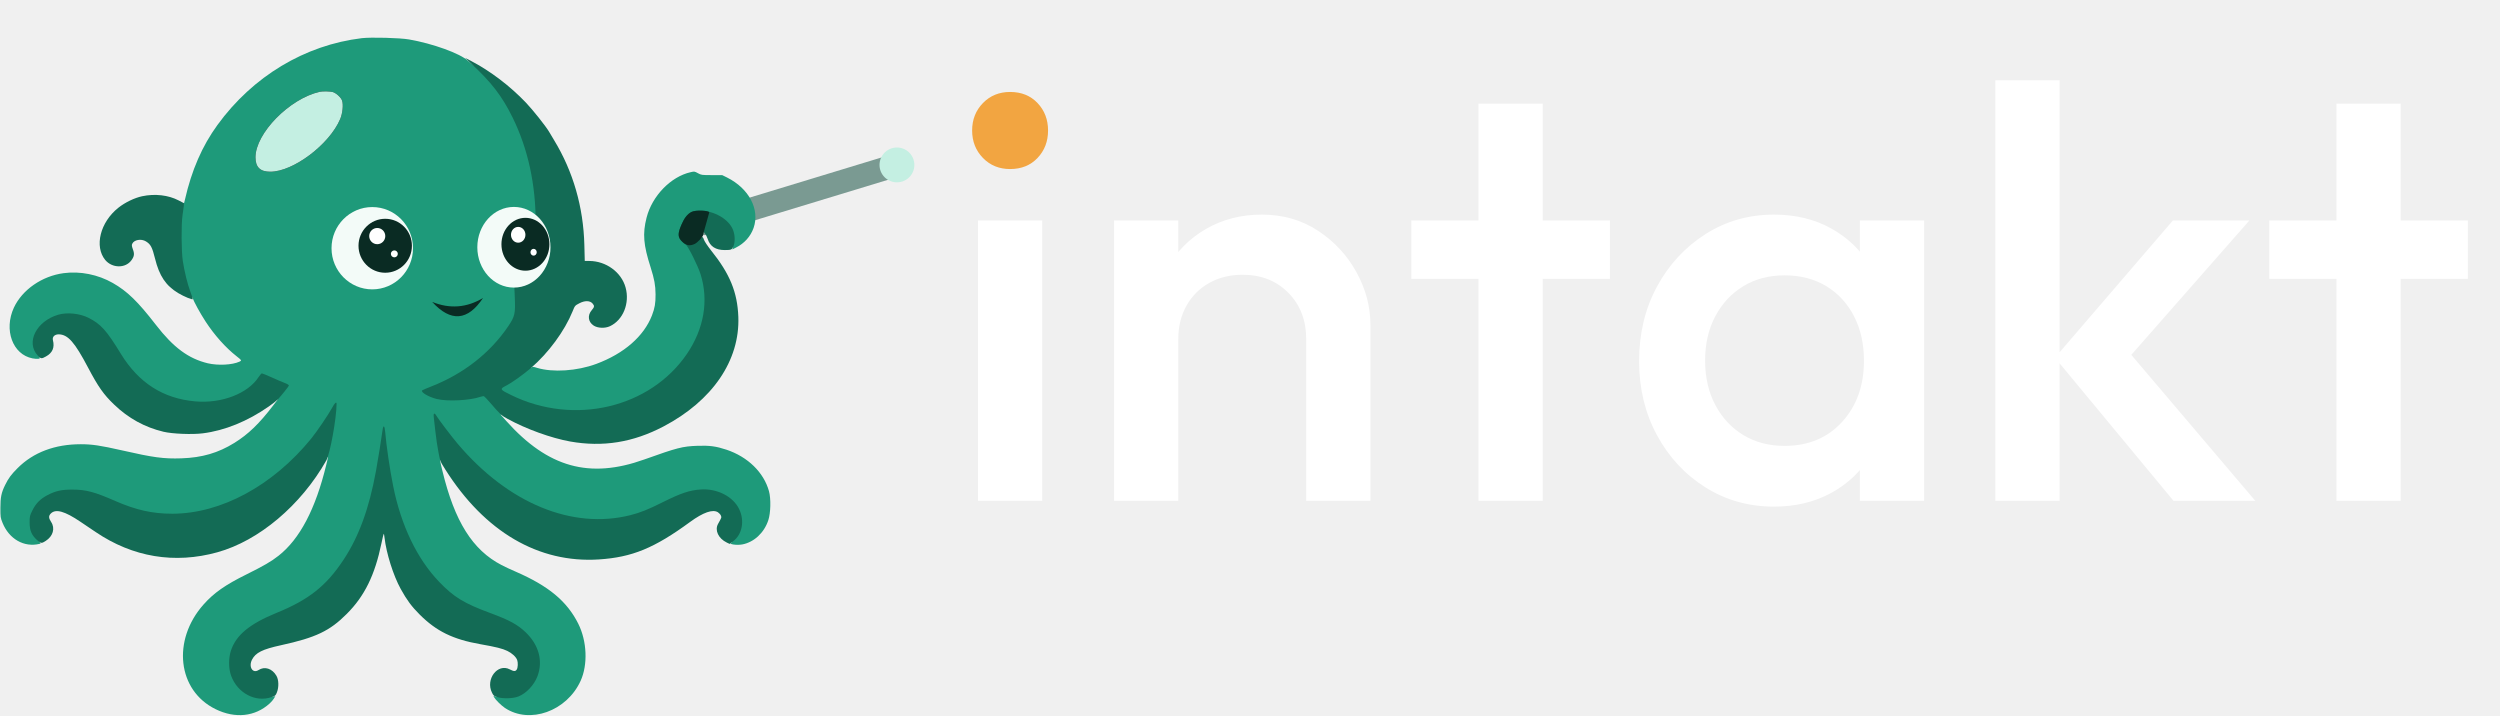
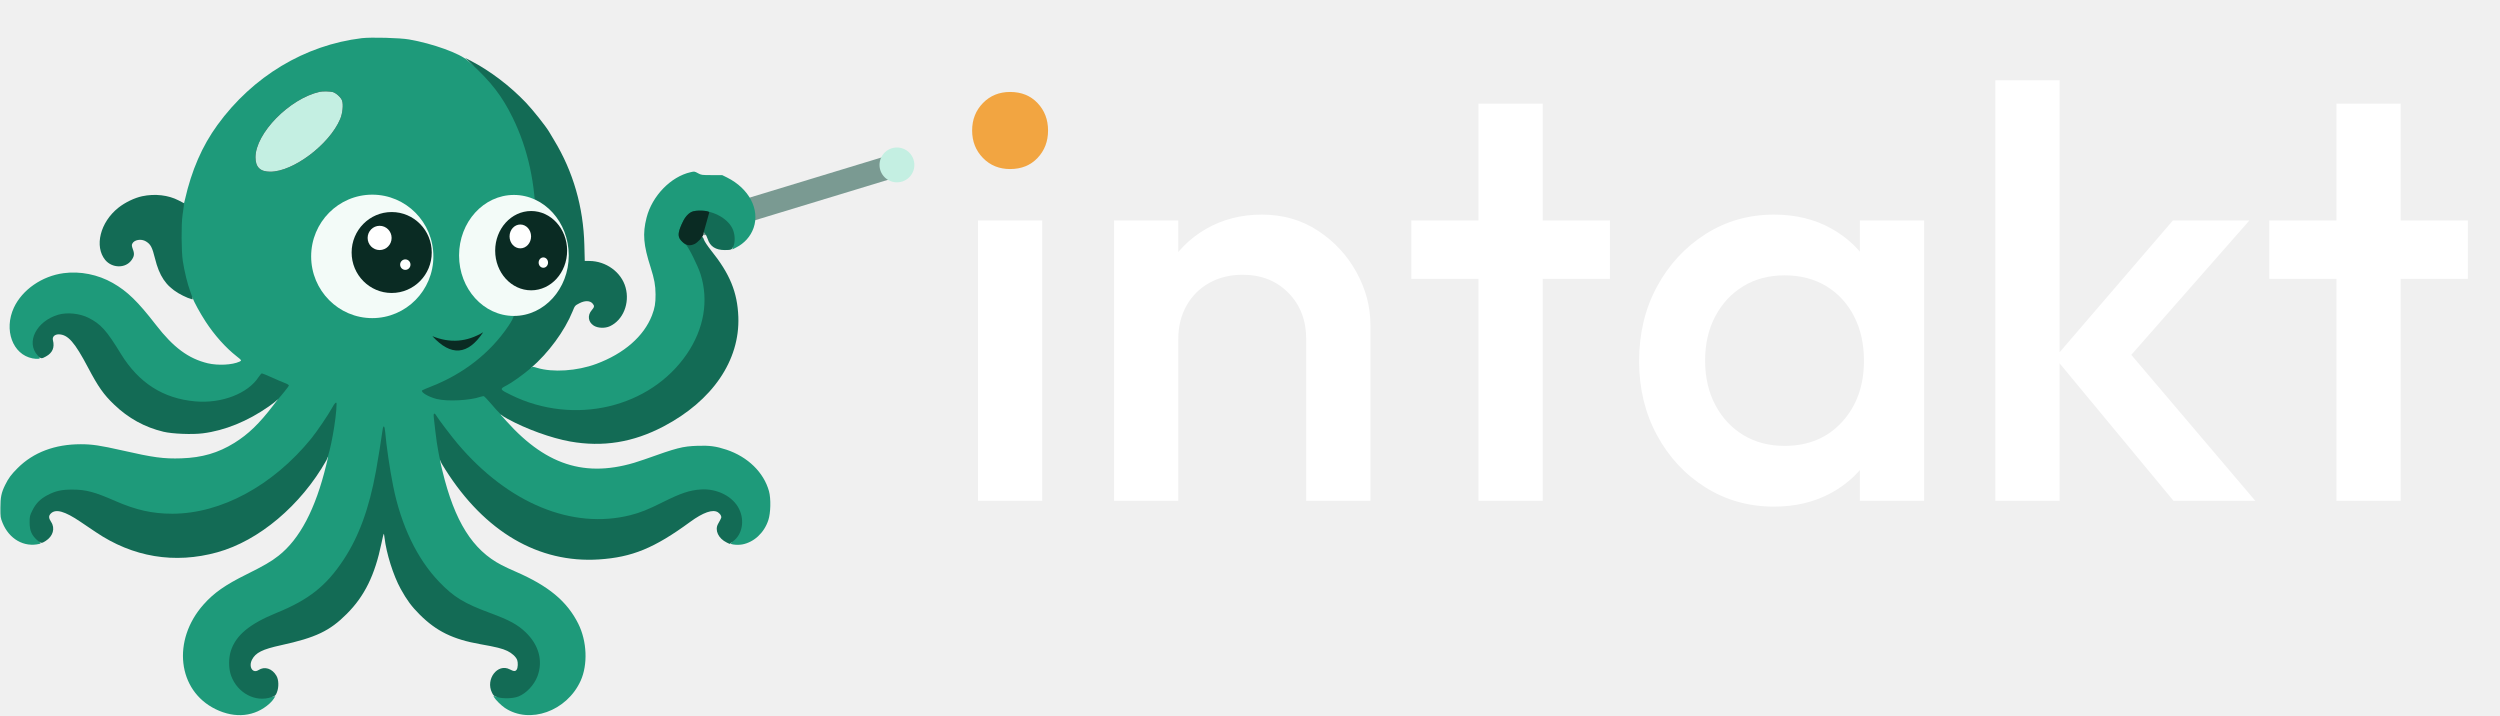
<svg xmlns="http://www.w3.org/2000/svg" viewBox="0 7.27 178.37 51.04">
  <rect x="-0.000" y="-0.829" width="15.208" height="1.658" rx="0.829" transform="translate(49.446 23.463) rotate(-16.919)" fill="#7A9A92" />
  <g transform="translate(0 7.271) scale(0.04861) translate(-63.0 -105.0)">
    <g transform="translate(0,1254) scale(0.1,-0.1)" fill="#1E9A7A" stroke="none">
      <path d="M5940 10930 c-835 -101 -1600 -560 -2119 -1275 -224 -308 -379 -665 -477 -1097 -20 -93 -20 -93 -126 -38 -200 104 -433 103 -653 -4 -174 -85 -297 -203 -376 -361 -87 -176 -84 -324 11 -444 41 -52 124 -101 170 -101 46 0 132 51 164 98 29 41 29 44 17 85 -47 152 -11 207 136 207 147 0 193 -51 248 -273 73 -297 206 -463 454 -568 39 -16 68 -35 71 -46 15 -51 110 -224 188 -343 132 -202 295 -384 455 -509 75 -59 77 -63 42 -79 -107 -49 -315 -59 -465 -24 -283 68 -504 231 -760 562 -268 346 -421 495 -635 617 -218 124 -478 176 -720 144 -318 -42 -608 -243 -731 -506 -151 -326 -19 -688 273 -745 67 -13 124 -7 105 12 -7 7 8 20 51 42 67 34 116 87 118 126 0 14 -3 52 -7 86 -6 55 -4 63 19 90 24 27 29 29 99 28 166 -1 250 -90 461 -490 149 -282 229 -396 382 -542 390 -376 906 -515 1433 -387 276 67 550 195 793 370 62 45 99 65 119 65 l29 0 -67 -88 c-208 -272 -367 -425 -571 -552 -239 -148 -475 -217 -778 -227 -259 -9 -414 12 -873 117 -318 72 -439 90 -605 90 -379 0 -695 -119 -926 -350 -94 -94 -134 -147 -184 -249 -55 -112 -69 -178 -69 -336 0 -134 1 -143 31 -218 96 -238 315 -364 541 -310 22 5 22 6 6 24 -12 14 -13 19 -4 19 28 0 111 64 140 107 38 58 38 86 0 143 -61 92 -32 199 57 216 117 22 237 -20 435 -155 54 -36 153 -103 221 -149 465 -315 978 -437 1482 -353 691 116 1315 567 1771 1283 46 73 85 136 87 141 1 5 12 7 24 5 21 -3 21 -3 -9 -123 -157 -648 -389 -1088 -700 -1332 -108 -85 -217 -148 -473 -275 -309 -153 -476 -270 -626 -439 -468 -525 -384 -1265 176 -1538 287 -141 579 -110 793 84 23 20 50 52 62 72 l21 35 -26 -4 c-30 -6 -30 -7 -6 34 69 116 51 241 -43 313 -48 37 -88 42 -131 16 -49 -29 -137 -29 -165 -1 -28 28 -29 154 -1 208 53 103 152 152 426 212 511 112 715 209 965 460 262 261 412 568 510 1040 l28 135 34 3 35 3 7 -63 c27 -231 128 -553 238 -753 91 -164 158 -255 277 -374 246 -246 489 -365 891 -436 322 -57 433 -95 498 -170 45 -50 52 -73 52 -163 0 -103 -13 -122 -83 -122 -35 0 -62 7 -82 20 -44 29 -85 25 -141 -12 -99 -67 -121 -173 -61 -292 19 -36 32 -66 31 -66 -1 0 -14 4 -29 10 -24 9 -25 9 -14 -12 21 -38 102 -119 159 -158 364 -244 909 -49 1112 397 108 238 94 581 -34 838 -166 331 -436 555 -922 766 -66 28 -158 71 -205 96 -425 220 -688 640 -867 1380 -40 164 -39 163 -16 163 12 0 42 -38 91 -116 407 -646 943 -1082 1521 -1237 251 -68 458 -91 685 -77 471 30 804 168 1325 550 52 38 132 89 178 112 75 38 90 42 170 46 75 3 92 0 120 -17 59 -37 70 -121 26 -187 -45 -65 -48 -86 -23 -138 25 -54 65 -90 132 -121 34 -16 43 -24 32 -29 -56 -21 71 -43 159 -27 172 32 322 170 383 356 35 103 40 317 10 425 -76 276 -310 505 -625 610 -151 50 -247 63 -422 57 -223 -8 -297 -27 -784 -201 -803 -288 -1413 -118 -2024 564 l-85 95 30 3 c21 2 61 -13 134 -52 279 -147 617 -267 891 -316 450 -80 868 -10 1307 221 793 416 1209 1110 1071 1787 -53 264 -156 467 -371 735 -101 126 -118 162 -119 250 l0 67 44 0 c42 0 45 -2 65 -42 11 -24 23 -55 26 -69 25 -101 181 -166 298 -124 39 13 39 13 33 -11 l-7 -25 53 27 c124 62 215 164 259 289 94 272 -67 578 -388 739 l-73 36 -152 0 c-149 0 -154 1 -204 28 -49 27 -52 28 -107 15 -292 -66 -566 -349 -647 -668 -60 -235 -46 -401 60 -730 54 -170 71 -262 72 -395 1 -130 -11 -201 -53 -310 -119 -306 -410 -560 -817 -711 -282 -105 -640 -128 -869 -58 -50 16 -68 18 -79 8 -11 -9 -14 -7 -14 12 0 17 30 55 97 124 223 230 391 477 488 717 33 82 34 83 97 116 59 32 68 34 146 30 77 -3 86 -5 108 -31 38 -44 34 -108 -11 -160 -40 -46 -44 -77 -16 -123 23 -37 94 -74 142 -74 120 0 272 152 315 314 78 294 -198 605 -537 606 l-66 0 -6 233 c-14 558 -164 1078 -443 1538 -31 52 -66 110 -77 129 -12 19 -67 96 -124 171 -170 225 -395 448 -624 616 -90 67 -131 93 -296 194 -38 23 -90 63 -118 89 -110 105 -514 251 -860 311 -136 24 -558 35 -695 19z" />
    </g>
    <g transform="translate(0,1254) scale(0.1,-0.1)" fill="#136B55" stroke="none">
      <path d="M7534 10568 c308 -284 463 -485 619 -801 228 -463 342 -988 340 -1572 -1 -309 -17 -442 -61 -490 -16 -16 -55 -66 -87 -110 -32 -44 -82 -105 -111 -135 -61 -65 -61 -62 -48 -338 10 -235 1 -275 -94 -417 -266 -394 -656 -700 -1127 -885 -71 -28 -134 -55 -139 -60 -25 -25 95 -97 214 -126 155 -39 489 -22 642 32 21 7 44 11 52 8 7 -3 48 -46 92 -97 145 -168 165 -187 253 -234 273 -150 642 -283 920 -333 479 -85 923 -14 1370 221 718 377 1122 969 1098 1609 -14 362 -124 631 -402 977 -49 62 -93 128 -103 155 -12 36 -19 44 -29 36 -10 -8 -13 0 -13 41 0 44 3 51 20 51 11 0 20 -5 20 -10 0 -6 9 -21 20 -32 11 -12 28 -46 37 -75 35 -110 117 -163 251 -163 97 0 107 5 128 58 25 64 23 160 -6 235 -61 161 -278 286 -498 287 -127 0 -194 -54 -261 -210 -44 -101 -51 -153 -27 -198 15 -29 60 -73 88 -88 33 -18 181 -311 221 -440 121 -385 50 -799 -199 -1166 -541 -796 -1658 -1059 -2580 -607 -169 82 -173 89 -76 138 80 40 251 162 363 258 258 221 497 546 614 835 33 82 34 83 97 116 81 43 156 42 195 -2 31 -36 29 -51 -12 -99 -65 -75 -53 -172 28 -225 59 -39 165 -44 239 -10 194 90 294 338 230 569 -62 225 -287 388 -533 389 l-66 0 -6 233 c-14 558 -164 1078 -443 1538 -31 52 -66 110 -77 129 -50 83 -235 316 -338 424 -236 247 -522 464 -804 611 l-90 46 79 -73z" />
      <path d="M5325 10143 c-444 -99 -945 -609 -945 -962 0 -144 69 -211 217 -211 337 0 868 400 1026 773 35 83 48 209 28 270 -15 46 -88 112 -137 126 -38 11 -149 13 -189 4z" />
      <path d="M2717 8610 c-113 -24 -252 -91 -351 -170 -265 -211 -354 -566 -192 -765 102 -123 297 -126 385 -5 42 58 47 94 21 162 -16 45 -18 61 -9 80 26 59 132 78 201 35 69 -42 92 -85 133 -250 63 -256 159 -400 341 -509 89 -53 214 -104 214 -87 0 6 -16 54 -35 105 -43 114 -88 299 -112 454 -21 139 -24 538 -4 670 6 47 14 106 18 131 l5 46 -81 42 c-150 78 -347 101 -534 61z" />
      <path d="M1485 6871 c-321 -94 -479 -406 -302 -598 46 -50 56 -52 121 -15 97 53 130 131 103 238 -13 50 25 87 85 87 135 -3 233 -113 431 -489 149 -282 229 -396 382 -542 209 -201 449 -333 725 -399 130 -31 422 -43 576 -23 323 40 660 178 969 394 55 38 115 86 134 105 49 53 161 192 161 201 0 12 -22 25 -75 45 -27 10 -108 44 -179 77 -71 32 -135 58 -142 58 -7 0 -29 -24 -47 -52 -156 -244 -545 -394 -932 -359 -471 42 -829 271 -1091 698 -210 344 -295 438 -476 529 -128 64 -312 83 -443 45z" />
      <path d="M5506 5507 c-58 -106 -225 -352 -308 -454 -563 -691 -1323 -1102 -2038 -1103 -293 0 -534 54 -838 187 -304 133 -430 167 -627 167 -161 1 -249 -19 -368 -81 -106 -56 -169 -120 -220 -221 -41 -83 -42 -89 -42 -181 0 -118 28 -184 107 -256 60 -53 67 -54 129 -14 108 69 141 186 79 279 -37 56 -38 89 -4 123 72 72 204 35 436 -122 54 -36 153 -103 221 -149 546 -370 1159 -472 1787 -298 609 168 1228 690 1600 1349 55 98 150 623 150 830 0 37 -27 14 -64 -56z" />
      <path d="M6998 5414 c-3 -3 -4 -22 -2 -42 3 -20 13 -117 24 -214 11 -97 31 -236 46 -309 25 -131 26 -133 102 -253 578 -912 1367 -1374 2252 -1317 488 32 813 165 1340 551 192 140 332 189 408 141 18 -12 37 -33 43 -48 11 -29 12 -26 -42 -123 -51 -93 5 -213 128 -273 l42 -20 53 40 c133 100 170 302 86 473 -89 183 -322 302 -561 286 -166 -11 -291 -53 -564 -189 -211 -106 -325 -151 -470 -188 -853 -215 -1794 173 -2534 1046 -86 101 -285 363 -314 413 -19 32 -27 37 -37 26z" />
      <path d="M6245 5178 c-14 -109 -67 -439 -96 -598 -101 -554 -251 -965 -478 -1308 -252 -381 -509 -585 -981 -777 -397 -162 -596 -327 -671 -556 -36 -111 -35 -265 4 -369 94 -254 358 -393 592 -312 56 19 61 23 79 69 31 77 28 186 -7 245 -63 107 -173 142 -263 83 -85 -55 -149 48 -95 153 53 103 152 152 426 212 511 112 715 209 965 460 261 261 412 568 509 1037 15 73 30 135 33 138 3 3 9 -23 12 -57 27 -231 128 -553 238 -753 91 -164 158 -255 277 -374 246 -246 489 -365 891 -436 233 -41 324 -64 397 -99 68 -33 126 -86 144 -133 14 -38 11 -116 -7 -141 -20 -29 -41 -28 -103 4 -177 92 -358 -145 -260 -342 22 -45 28 -50 84 -67 82 -25 228 -20 305 11 115 45 231 169 279 297 84 225 20 460 -175 646 -119 113 -237 177 -512 279 -393 145 -540 235 -758 462 -322 336 -557 824 -673 1403 -48 236 -101 597 -117 793 -8 97 -28 113 -39 30z" />
    </g>
    <g transform="translate(0,1254) scale(0.1,-0.1)" fill="#0A2B23" stroke="none">
      <path d="M5325 10143 c-444 -99 -945 -609 -945 -962 0 -144 69 -211 217 -211 337 0 868 400 1026 773 35 83 48 209 28 270 -15 46 -88 112 -137 126 -38 11 -149 13 -189 4z" />
      <path d="M10780 8380 c-61 -32 -106 -90 -149 -190 -57 -133 -54 -187 16 -251 58 -54 108 -62 178 -30 41 18 125 107 125 132 0 8 20 84 45 169 25 85 45 158 45 162 0 31 -206 37 -260 8z" />
    </g>
    <g transform="translate(0,1254) scale(0.1,-0.1)" fill="#C4EFE2" stroke="none">
      <path d="M5325 10143 c-444 -99 -945 -609 -945 -962 0 -144 69 -211 217 -211 337 0 868 400 1026 773 35 83 48 209 28 270 -15 46 -88 112 -137 126 -38 11 -149 13 -189 4z" />
    </g>
-     <ellipse cx="609.4" cy="469.3" rx="59.8" ry="60.4" transform="rotate(0.0 609.4 469.3)" fill="#F3FBF8" />
-     <ellipse cx="628.4" cy="465.7" rx="39.2" ry="39.6" transform="rotate(0.0 628.4 465.7)" fill="#0A2B23" />
-     <ellipse cx="616.7" cy="451.5" rx="11.8" ry="11.9" transform="rotate(0.0 616.7 451.5)" fill="#FFFFFF" />
-     <ellipse cx="641.8" cy="477.6" rx="5.1" ry="5.1" transform="rotate(0.0 641.8 477.6)" fill="#FFFFFF" />
-     <ellipse cx="817.3" cy="467.9" rx="53.7" ry="59.2" transform="rotate(0.0 817.3 467.9)" fill="#F3FBF8" />
-     <ellipse cx="834.2" cy="463.5" rx="35.2" ry="38.8" transform="rotate(0.0 834.2 463.5)" fill="#0A2B23" />
-     <ellipse cx="823.6" cy="449.6" rx="10.6" ry="11.6" transform="rotate(0.0 823.6 449.6)" fill="#FFFFFF" />
-     <ellipse cx="846.2" cy="475.2" rx="4.6" ry="5.0" transform="rotate(0.0 846.2 475.2)" fill="#FFFFFF" />
-     <path d="M 697.2 545.2 Q 734.6 593.1 772.1 545.2 Q 734.6 564.0 697.2 545.2 Z" transform="rotate(-4.4 734.6 545.2)" fill="#0A2B23" />
+     <ellipse cx="609.4" cy="481.3" rx="89.7" ry="90.6" transform="rotate(0.0 609.4 481.3)" fill="#F3FBF8" />
+     <ellipse cx="637.9" cy="475.6" rx="58.8" ry="59.4" transform="rotate(0.0 637.9 475.6)" fill="#0A2B23" />
+     <ellipse cx="620.2" cy="454.2" rx="17.6" ry="17.8" transform="rotate(0.0 620.2 454.2)" fill="#FFFFFF" />
+     <ellipse cx="657.9" cy="493.4" rx="7.6" ry="7.7" transform="rotate(0.0 657.9 493.4)" fill="#FFFFFF" />
+     <ellipse cx="817.3" cy="479.9" rx="80.5" ry="88.8" transform="rotate(0.0 817.3 479.9)" fill="#F3FBF8" />
+     <ellipse cx="842.6" cy="472.9" rx="52.8" ry="58.2" transform="rotate(0.0 842.6 472.9)" fill="#0A2B23" />
+     <ellipse cx="826.7" cy="452.0" rx="15.8" ry="17.5" transform="rotate(0.0 826.7 452.0)" fill="#FFFFFF" />
+     <ellipse cx="860.5" cy="490.4" rx="6.9" ry="7.6" transform="rotate(0.0 860.5 490.4)" fill="#FFFFFF" />
+     <path d="M 697.5 595.5 Q 734.9 643.4 772.3 595.5 Q 734.9 614.3 697.5 595.5 Z" transform="rotate(-4.4 734.9 595.5)" fill="#0A2B23" />
  </g>
  <circle cx="63.995" cy="19.037" r="1.243" fill="#C4EFE2" />
  <g fill="#FFFFFF">
    <path transform="translate(67.193 43.0) scale(0.04167 -0.04167)" d="M62 0V480H172V0Z" />
    <path transform="translate(76.943 43.0) scale(0.04167 -0.04167)" d="M390 0V277Q390 325 359.5 356.0Q329 387 281 387Q249 387 224.0 373.0Q199 359 185.0 334.0Q171 309 171 277L128 301Q128 356 152.0 398.5Q176 441 218.5 465.5Q261 490 314 490Q368 490 410.0 462.5Q452 435 476.0 391.5Q500 348 500 301V0ZM61 0V480H171V0Z" />
    <path transform="translate(99.904 43.0) scale(0.04167 -0.04167)" d="M134 0V680H244V0ZM19 380V480H359V380Z" />
    <path transform="translate(115.655 43.0) scale(0.04167 -0.04167)" d="M262 -10Q197 -10 144.5 23.0Q92 56 61.5 112.5Q31 169 31 239Q31 310 61.5 366.5Q92 423 144.5 456.5Q197 490 262 490Q317 490 359.5 466.5Q402 443 427.0 402.0Q452 361 452 309V171Q452 119 427.5 78.0Q403 37 360.0 13.5Q317 -10 262 -10ZM280 94Q341 94 378.5 135.0Q416 176 416 240Q416 283 399.0 316.0Q382 349 351.5 367.5Q321 386 280 386Q240 386 209.5 367.5Q179 349 161.5 316.0Q144 283 144 240Q144 197 161.5 164.0Q179 131 209.5 112.5Q240 94 280 94ZM409 0V129L428 246L409 362V480H519V0Z" />
    <path transform="translate(139.823 43.0) scale(0.04167 -0.04167)" d="M366 0 163 245 365 480H496L264 216L269 279L506 0ZM61 0V720H171V0Z" />
    <path transform="translate(161.117 43.0) scale(0.04167 -0.04167)" d="M134 0V680H244V0ZM19 380V480H359V380Z" />
  </g>
  <path fill="#F2A541" transform="translate(67.193 43.0) scale(0.04167 -0.04167)" d="M117 568Q89 568 70.5 587.0Q52 606 52 634Q52 662 70.5 681.0Q89 700 117 700Q146 700 164.0 681.0Q182 662 182 634Q182 606 164.0 587.0Q146 568 117 568Z" />
</svg>
